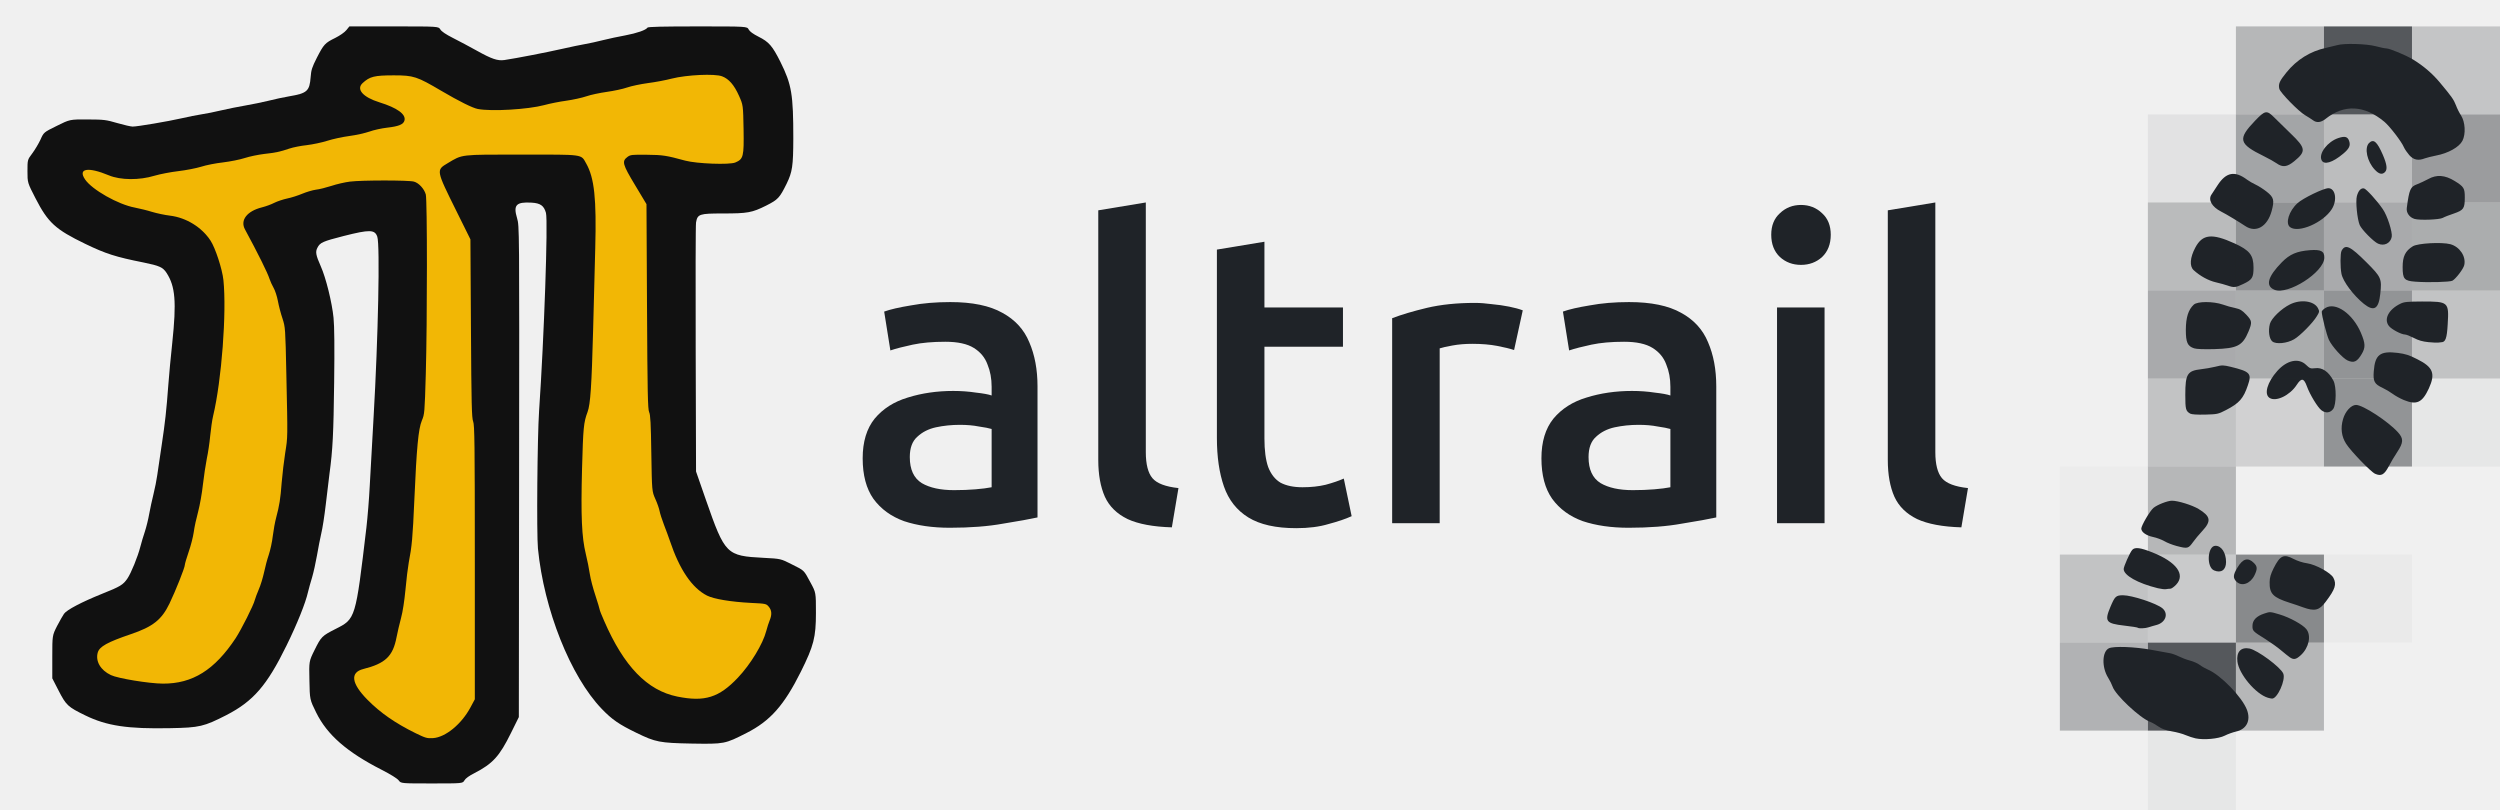
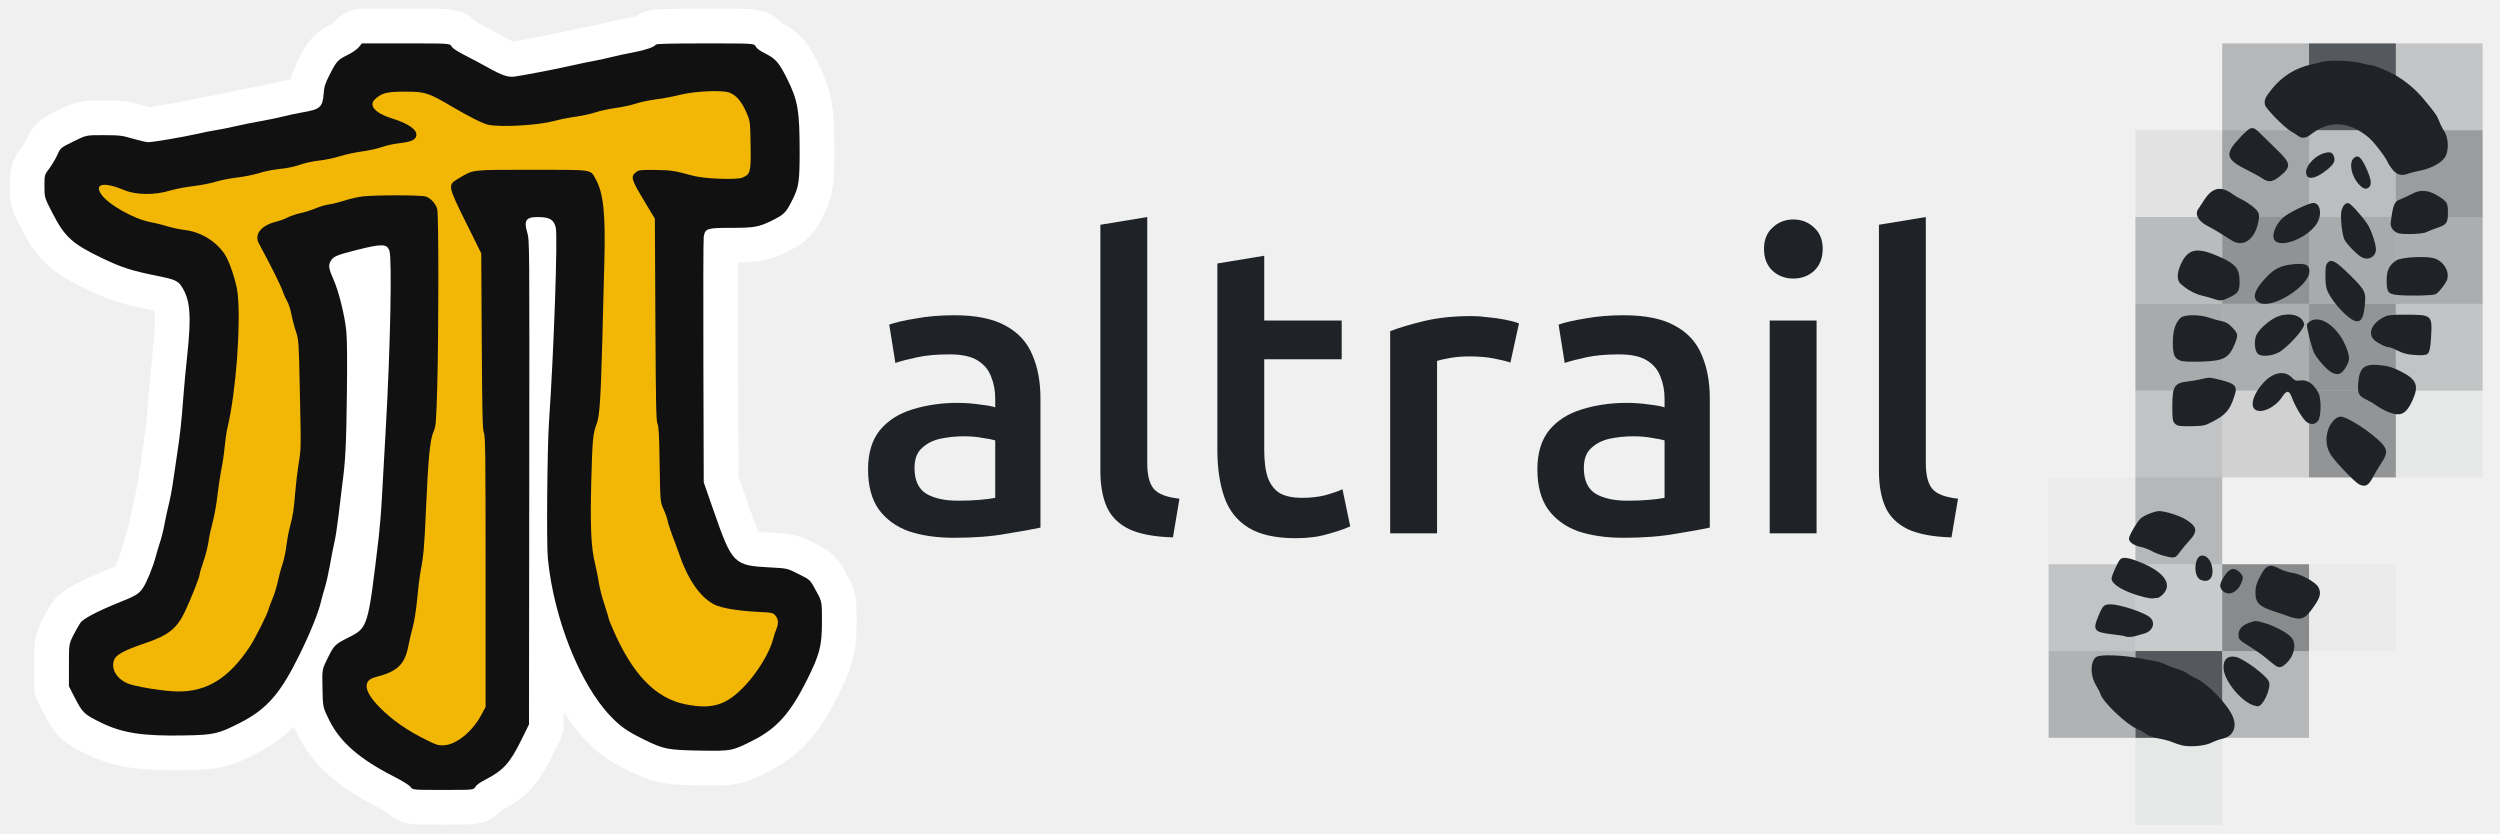
- <svg xmlns="http://www.w3.org/2000/svg" viewBox="-3 -3 284 92" width="284" height="92" role="img" aria-label="Maltrail">
+ <svg xmlns="http://www.w3.org/2000/svg" viewBox="-5 -5 288 96" width="288" height="96" role="img" aria-label="Maltrail">
  <style>.ink{fill:#1f2328}</style>
-   <path d="M42.29 85.65C42.13 85.44 41.38 84.97 40.36 84.45C36.40 82.43 34.17 80.48 32.92 77.95C32.19 76.47 32.19 76.47 32.15 74.29C32.10 72.12 32.10 72.12 32.74 70.83C33.49 69.32 33.57 69.24 35.12 68.45C37.40 67.30 37.39 67.35 38.63 56.88C38.76 55.74 38.93 53.66 39.00 52.25C39.07 50.84 39.27 47.30 39.44 44.38C39.96 35.38 40.18 24.81 39.86 23.89C39.58 23.07 39.00 23.06 36.04 23.81C33.66 24.42 33.36 24.55 33.06 25.14C32.81 25.61 32.88 25.99 33.44 27.25C34.03 28.57 34.72 31.38 34.89 33.10C34.99 34.09 35.01 36.46 34.96 40.44C34.89 46.23 34.80 48.10 34.43 50.81C34.33 51.57 34.14 53.17 34.00 54.38C33.86 55.58 33.64 57.02 33.50 57.58C33.37 58.14 33.15 59.27 33.01 60.09C32.87 60.90 32.62 62.02 32.46 62.57C32.29 63.12 32.08 63.87 31.99 64.25C31.72 65.48 30.75 67.89 29.56 70.31C27.33 74.87 25.78 76.66 22.71 78.24C20.16 79.54 19.67 79.66 16.35 79.72C11.51 79.82 9.12 79.46 6.69 78.27C4.72 77.31 4.52 77.13 3.66 75.46L2.94 74.06 L2.94 71.62C2.94 69.19 2.94 69.19 3.48 68.12C3.79 67.54 4.14 66.91 4.27 66.73C4.58 66.28 6.28 65.39 8.56 64.47C10.69 63.62 10.98 63.44 11.48 62.71C11.90 62.09 12.65 60.25 12.94 59.12C13.05 58.67 13.29 57.89 13.46 57.38C13.63 56.86 13.85 55.96 13.95 55.38C14.06 54.79 14.27 53.78 14.44 53.12C14.60 52.47 14.79 51.52 14.86 51.00C14.94 50.48 15.17 48.93 15.37 47.55C15.76 44.95 15.90 43.72 16.13 40.62C16.20 39.63 16.40 37.52 16.57 35.94C17.06 31.29 16.92 29.54 15.92 28.00C15.50 27.36 15.12 27.19 13.31 26.82C10.15 26.19 9.02 25.83 6.70 24.71C3.29 23.06 2.46 22.30 1.03 19.52C0.12 17.75 0.12 17.75 0.12 16.45C0.12 15.15 0.12 15.15 0.67 14.42C0.97 14.02 1.39 13.31 1.60 12.86C1.97 12.03 1.97 12.03 3.45 11.30C4.94 10.56 4.94 10.56 6.94 10.57C8.80 10.58 9.03 10.60 10.32 10.98C11.08 11.20 11.87 11.38 12.07 11.38C12.61 11.38 16.09 10.79 17.62 10.44C18.35 10.27 19.36 10.07 19.88 9.99C20.39 9.92 21.40 9.71 22.12 9.54C22.85 9.37 24.07 9.12 24.85 8.99C25.63 8.86 26.81 8.61 27.48 8.45C28.14 8.28 29.22 8.05 29.86 7.94C31.89 7.60 32.17 7.35 32.29 5.75C32.35 4.94 32.45 4.64 32.99 3.57C33.78 2.03 33.92 1.88 35.08 1.31C35.62 1.04 36.15 0.67 36.35 0.42L36.69 0.00 L41.75 0.00C46.81 0.00 46.81 0.00 47.02 0.34C47.15 0.57 47.64 0.90 48.45 1.31C49.13 1.65 50.36 2.31 51.19 2.77C52.86 3.70 53.53 3.93 54.30 3.82C55.71 3.61 59.14 2.94 60.81 2.56C61.84 2.33 63.05 2.07 63.50 2.00C63.95 1.92 64.85 1.73 65.50 1.56C66.15 1.40 67.29 1.15 68.03 1.02C69.36 0.77 70.39 0.41 70.55 0.14C70.61 0.04 72.27 0.00 76.25 0.00C81.87 -0.00 81.87 -0.00 82.05 0.35C82.17 0.58 82.54 0.85 83.17 1.17C84.35 1.76 84.74 2.21 85.65 4.02C86.94 6.62 87.12 7.71 87.12 12.75C87.11 15.86 87.01 16.53 86.37 17.85C85.56 19.49 85.39 19.67 84.03 20.36C82.43 21.16 81.93 21.25 79.11 21.25C76.44 21.25 76.24 21.32 76.07 22.27C76.02 22.50 76.01 28.96 76.03 36.62L76.07 50.56 L77.20 53.81C79.36 60.00 79.52 60.15 83.75 60.37C85.69 60.47 85.69 60.47 86.95 61.11C88.41 61.84 88.29 61.73 89.08 63.19C89.69 64.31 89.69 64.31 89.69 66.62C89.69 69.41 89.44 70.36 87.98 73.30C86.07 77.13 84.50 78.90 81.80 80.27C79.34 81.52 79.30 81.53 75.59 81.47C71.94 81.40 71.47 81.31 69.30 80.25C67.32 79.29 66.52 78.74 65.36 77.53C61.81 73.84 58.79 66.25 58.11 59.31C57.95 57.61 58.04 46.67 58.24 43.69C58.81 35.38 59.27 22.09 59.02 21.18C58.79 20.36 58.39 20.08 57.38 20.02C55.63 19.92 55.29 20.29 55.74 21.79C56.00 22.69 56.00 22.69 55.97 50.57L55.94 78.46 L55.05 80.26C53.74 82.92 52.98 83.75 50.89 84.83C50.31 85.12 49.88 85.43 49.76 85.65C49.56 86.00 49.56 86.00 46.05 86.00C42.55 86.00 42.55 86.00 42.29 85.65Z" fill="#111" fill-rule="evenodd" />
+   <path d="M42.29 85.65C42.13 85.44 41.38 84.97 40.36 84.45C36.40 82.43 34.17 80.48 32.92 77.95C32.19 76.47 32.19 76.47 32.15 74.29C32.10 72.12 32.10 72.12 32.74 70.83C33.49 69.32 33.57 69.24 35.12 68.45C37.40 67.30 37.39 67.35 38.63 56.88C38.76 55.74 38.93 53.66 39.00 52.25C39.07 50.84 39.27 47.30 39.44 44.38C39.96 35.38 40.18 24.81 39.86 23.89C39.58 23.07 39.00 23.06 36.04 23.81C33.66 24.42 33.36 24.55 33.06 25.14C32.81 25.61 32.88 25.99 33.44 27.25C34.03 28.57 34.72 31.38 34.89 33.10C34.99 34.09 35.01 36.46 34.96 40.44C34.89 46.23 34.80 48.10 34.43 50.81C34.33 51.57 34.14 53.17 34.00 54.38C33.86 55.58 33.64 57.02 33.50 57.58C33.37 58.14 33.15 59.27 33.01 60.09C32.87 60.90 32.62 62.02 32.46 62.57C32.29 63.12 32.08 63.87 31.99 64.25C31.72 65.48 30.75 67.89 29.56 70.31C27.33 74.87 25.78 76.66 22.71 78.24C20.16 79.54 19.67 79.66 16.35 79.72C11.51 79.82 9.12 79.46 6.69 78.27C4.72 77.31 4.52 77.13 3.66 75.46L2.94 74.06 L2.94 71.62C2.94 69.19 2.94 69.19 3.48 68.12C3.79 67.54 4.14 66.91 4.27 66.73C4.58 66.28 6.28 65.39 8.56 64.47C10.69 63.62 10.98 63.44 11.48 62.71C11.90 62.09 12.65 60.25 12.94 59.12C13.05 58.67 13.29 57.89 13.46 57.38C13.63 56.86 13.85 55.96 13.95 55.38C14.06 54.79 14.27 53.78 14.44 53.12C14.60 52.47 14.79 51.52 14.86 51.00C14.94 50.48 15.17 48.93 15.37 47.55C15.76 44.95 15.90 43.72 16.13 40.62C16.20 39.63 16.40 37.52 16.57 35.94C17.06 31.29 16.92 29.54 15.92 28.00C15.50 27.36 15.12 27.19 13.31 26.82C10.15 26.19 9.02 25.83 6.70 24.71C3.29 23.06 2.46 22.30 1.03 19.52C0.12 17.75 0.12 17.75 0.12 16.45C0.12 15.15 0.12 15.15 0.67 14.42C0.97 14.02 1.39 13.31 1.60 12.86C1.97 12.03 1.97 12.03 3.45 11.30C4.94 10.56 4.94 10.56 6.94 10.57C8.80 10.58 9.03 10.60 10.32 10.98C11.08 11.20 11.87 11.38 12.07 11.38C12.61 11.38 16.09 10.79 17.62 10.44C18.35 10.27 19.36 10.07 19.88 9.99C20.39 9.92 21.40 9.71 22.12 9.54C22.85 9.37 24.07 9.12 24.85 8.99C25.63 8.86 26.81 8.61 27.48 8.45C28.14 8.28 29.22 8.05 29.86 7.94C31.89 7.60 32.17 7.35 32.29 5.75C32.35 4.94 32.45 4.64 32.99 3.57C33.78 2.03 33.92 1.88 35.08 1.31C35.62 1.04 36.15 0.67 36.35 0.42L36.69 0.00 L41.75 0.00C46.81 0.00 46.81 0.00 47.02 0.34C47.15 0.57 47.64 0.90 48.45 1.31C49.13 1.65 50.36 2.31 51.19 2.77C52.86 3.70 53.53 3.93 54.30 3.82C55.71 3.61 59.14 2.94 60.81 2.56C61.84 2.33 63.05 2.07 63.50 2.00C63.95 1.92 64.85 1.73 65.50 1.56C66.15 1.40 67.29 1.15 68.03 1.02C69.36 0.77 70.39 0.41 70.55 0.14C70.61 0.04 72.27 0.00 76.25 0.00C81.87 -0.00 81.87 -0.00 82.05 0.35C82.17 0.58 82.54 0.85 83.17 1.17C84.35 1.76 84.74 2.21 85.65 4.02C86.94 6.62 87.12 7.71 87.12 12.75C87.11 15.86 87.01 16.53 86.37 17.85C85.56 19.49 85.39 19.67 84.03 20.36C82.43 21.16 81.93 21.25 79.11 21.25C76.44 21.25 76.24 21.32 76.07 22.27C76.02 22.50 76.01 28.96 76.03 36.62L76.07 50.56 L77.20 53.81C79.36 60.00 79.52 60.15 83.75 60.37C85.69 60.47 85.69 60.47 86.95 61.11C88.41 61.84 88.29 61.73 89.08 63.19C89.69 64.31 89.69 64.31 89.69 66.62C89.69 69.41 89.44 70.36 87.98 73.30C86.07 77.13 84.50 78.90 81.80 80.27C79.34 81.52 79.30 81.53 75.59 81.47C71.94 81.40 71.47 81.31 69.30 80.25C67.32 79.29 66.52 78.74 65.36 77.53C61.81 73.84 58.79 66.25 58.11 59.31C57.95 57.61 58.04 46.67 58.24 43.69C58.81 35.38 59.27 22.09 59.02 21.18C58.79 20.36 58.39 20.08 57.38 20.02C55.63 19.92 55.29 20.29 55.74 21.79C56.00 22.69 56.00 22.69 55.97 50.57L55.94 78.46 L55.05 80.26C53.74 82.92 52.98 83.75 50.89 84.83C50.31 85.12 49.88 85.43 49.76 85.65C49.56 86.00 49.56 86.00 46.05 86.00C42.55 86.00 42.55 86.00 42.29 85.65Z" fill="#111" fill-rule="evenodd" stroke="#fff" stroke-width="8" stroke-linejoin="round" paint-order="stroke" />
  <path d="M44.19 80.28C41.90 79.15 40.20 77.97 38.75 76.50C36.91 74.64 36.74 73.39 38.27 73.00C40.78 72.37 41.64 71.55 42.05 69.38C42.16 68.81 42.39 67.83 42.56 67.20C42.75 66.51 42.94 65.25 43.06 64.00C43.16 62.86 43.33 61.48 43.43 60.93C43.80 59.01 43.88 58.07 44.07 53.78C44.33 47.81 44.53 45.73 44.92 44.78C45.23 44.05 45.24 43.92 45.37 39.49C45.54 33.45 45.54 19.71 45.37 19.09C45.19 18.45 44.58 17.78 44.02 17.63C43.42 17.46 38.10 17.46 36.76 17.63C36.19 17.70 35.23 17.92 34.64 18.12C34.05 18.31 33.26 18.51 32.88 18.55C32.51 18.60 31.81 18.81 31.33 19.01C30.85 19.21 30.09 19.46 29.62 19.55C29.16 19.65 28.50 19.87 28.16 20.04C27.82 20.22 27.18 20.45 26.74 20.56C25.05 20.99 24.26 22.02 24.83 23.06C26.32 25.82 27.40 27.99 27.62 28.69C27.71 28.96 27.92 29.42 28.08 29.70C28.25 29.99 28.47 30.66 28.57 31.20C28.67 31.74 28.90 32.63 29.09 33.18C29.41 34.18 29.42 34.24 29.53 39.56C29.69 46.92 29.69 46.62 29.40 48.44C29.26 49.33 29.08 50.85 29.00 51.81C28.86 53.68 28.74 54.42 28.37 55.81C28.24 56.29 28.07 57.22 27.99 57.88C27.92 58.53 27.71 59.48 27.54 60.00C27.36 60.52 27.12 61.42 27.00 62.01C26.87 62.60 26.61 63.48 26.40 63.95C26.20 64.42 26.00 64.96 25.95 65.15C25.82 65.73 24.41 68.52 23.77 69.50C21.38 73.11 18.87 74.68 15.50 74.66C13.93 74.65 10.39 74.07 9.60 73.69C8.41 73.13 7.82 72.10 8.11 71.11C8.32 70.44 9.20 69.95 11.84 69.05C14.36 68.20 15.36 67.41 16.25 65.57C16.96 64.09 18.00 61.48 18.00 61.16C18.00 61.04 18.20 60.38 18.43 59.70C18.67 59.02 18.93 58.01 19.01 57.45C19.08 56.89 19.31 55.85 19.51 55.12C19.70 54.40 19.95 53.02 20.05 52.06C20.16 51.10 20.36 49.78 20.49 49.12C20.63 48.47 20.81 47.29 20.88 46.50C20.96 45.71 21.10 44.70 21.21 44.25C22.18 40.20 22.76 32.48 22.38 28.81C22.25 27.57 21.46 25.16 20.92 24.34C19.93 22.82 18.17 21.73 16.33 21.50C15.73 21.43 14.80 21.23 14.27 21.07C13.74 20.90 12.86 20.69 12.31 20.58C10.42 20.23 7.45 18.55 6.66 17.38C5.82 16.13 6.99 15.93 9.37 16.92C10.69 17.47 12.83 17.49 14.56 16.96C15.18 16.78 16.40 16.54 17.27 16.44C18.13 16.34 19.30 16.11 19.85 15.94C20.40 15.76 21.52 15.54 22.33 15.45C23.15 15.35 24.26 15.13 24.81 14.95C25.36 14.77 26.35 14.57 27.00 14.49C28.29 14.35 28.81 14.24 29.90 13.87C30.29 13.74 31.17 13.56 31.84 13.49C32.51 13.41 33.57 13.19 34.19 12.99C34.81 12.79 35.94 12.55 36.69 12.45C37.45 12.35 38.47 12.12 38.96 11.95C39.45 11.77 40.37 11.57 41.00 11.50C42.31 11.35 42.84 11.13 42.95 10.68C43.13 9.98 42.12 9.25 40.12 8.63C38.22 8.04 37.44 7.14 38.19 6.44C39.01 5.69 39.52 5.56 41.75 5.56C43.99 5.56 44.37 5.69 47.12 7.31C49.12 8.49 50.69 9.27 51.28 9.38C52.84 9.68 57.00 9.43 58.82 8.94C59.44 8.77 60.57 8.54 61.34 8.44C62.10 8.33 63.12 8.11 63.61 7.94C64.10 7.77 65.14 7.55 65.92 7.44C66.71 7.33 67.75 7.11 68.24 6.94C68.73 6.77 69.79 6.55 70.60 6.44C71.40 6.34 72.62 6.11 73.31 5.93C75.01 5.50 78.21 5.35 79.03 5.67C79.80 5.96 80.40 6.65 80.95 7.88C81.42 8.94 81.42 8.94 81.47 11.69C81.52 14.81 81.45 15.07 80.53 15.46C79.86 15.74 76.17 15.60 74.85 15.25C72.69 14.66 72.30 14.60 70.48 14.58C68.80 14.56 68.62 14.58 68.29 14.82C67.62 15.32 67.71 15.65 69.15 18.04L70.44 20.19 L70.50 31.81C70.55 41.61 70.59 43.50 70.74 43.81C70.89 44.11 70.94 45.10 70.99 48.50C71.06 52.81 71.06 52.81 71.45 53.69C71.67 54.17 71.88 54.79 71.93 55.06C71.98 55.34 72.21 56.04 72.43 56.62C72.66 57.21 72.96 58.02 73.10 58.44C74.19 61.70 75.61 63.79 77.32 64.66C78.10 65.05 80.01 65.37 82.30 65.49C83.99 65.57 84.04 65.58 84.33 65.92C84.67 66.32 84.71 66.81 84.44 67.46C84.33 67.71 84.16 68.26 84.05 68.67C83.67 70.15 82.27 72.46 80.82 73.99C78.68 76.25 77.05 76.76 73.94 76.13C70.53 75.44 67.87 72.70 65.63 67.53C65.35 66.90 65.12 66.32 65.12 66.24C65.12 66.17 64.90 65.45 64.64 64.65C64.37 63.85 64.08 62.74 64.00 62.19C63.92 61.64 63.72 60.62 63.55 59.94C63.08 58.02 62.98 55.64 63.12 50.23C63.25 45.55 63.30 45.00 63.75 43.79C64.07 42.93 64.21 40.86 64.38 34.44C64.45 31.62 64.56 27.46 64.62 25.20C64.77 19.57 64.52 17.21 63.59 15.57C62.98 14.50 63.43 14.56 56.27 14.56C49.18 14.56 49.57 14.52 47.87 15.53C46.53 16.33 46.52 16.28 48.86 21.00L50.44 24.19 L50.50 34.31C50.55 42.94 50.59 44.50 50.75 44.88C50.91 45.26 50.94 47.32 50.94 60.88L50.94 76.44 L50.44 77.37C49.42 79.27 47.60 80.76 46.19 80.85C45.50 80.89 45.34 80.84 44.19 80.28Z" fill="#f2b705" fill-rule="evenodd" />
  <g class="ink" transform="translate(93.075 -2.256) scale(0.73366)">
    <path d="m 16.128,80.704 q -4.032,0 -7.104,-1.024 -3.008,-1.088 -4.736,-3.456 -1.664,-2.368 -1.664,-6.272 0,-3.84 1.856,-6.144 1.92,-2.304 5.12,-3.264 3.264,-1.024 7.04,-1.024 1.856,0 3.52,0.256 1.728,0.192 2.432,0.448 V 58.88 q 0,-1.92 -0.64,-3.456 -0.576,-1.6 -2.112,-2.56 -1.536,-0.96 -4.416,-0.96 -2.944,0 -5.056,0.448 -2.112,0.448 -3.456,0.896 l -0.96,-6.016 q 1.408,-0.512 4.16,-0.96 2.752,-0.512 6.08,-0.512 5.12,0 8.064,1.664 2.944,1.6 4.16,4.544 1.28,2.944 1.28,6.848 v 20.288 q -1.728,0.384 -5.312,0.96 -3.52,0.64 -8.256,0.64 z m 0.64,-5.824 q 1.792,0 3.328,-0.128 1.536,-0.128 2.496,-0.32 v -9.024 q -0.64,-0.192 -1.984,-0.384 -1.28,-0.256 -2.944,-0.256 -1.92,0 -3.712,0.384 -1.728,0.384 -2.88,1.472 -1.152,1.024 -1.152,3.136 0,2.88 1.856,4.032 1.856,1.088 4.992,1.088 z" />
    <path d="m 50.496,80.64 q -4.352,-0.128 -6.848,-1.28 -2.496,-1.216 -3.52,-3.456 -1.024,-2.304 -1.024,-5.696 V 31.552 l 7.36,-1.216 v 38.656 q 0,2.816 1.024,4.032 1.024,1.216 4.032,1.536 z" />
    <path d="m 69.76,80.768 q -4.736,0 -7.424,-1.664 -2.688,-1.664 -3.776,-4.8 -1.088,-3.136 -1.088,-7.488 V 37.632 l 7.36,-1.216 v 10.176 h 12.16 v 6.08 h -12.16 V 66.88 q 0,2.752 0.576,4.416 0.64,1.664 1.92,2.432 1.344,0.704 3.392,0.704 1.984,0 3.584,-0.384 1.664,-0.448 2.816,-0.96 l 1.216,5.824 q -1.408,0.64 -3.584,1.216 -2.112,0.64 -4.992,0.64 z" />
    <path d="M 84.608,80 V 48.256 q 2.176,-0.832 5.376,-1.6 3.264,-0.768 7.424,-0.768 1.216,0 2.624,0.192 1.408,0.128 2.688,0.384 1.28,0.256 2.112,0.576 l -1.344,6.144 q -0.96,-0.32 -2.624,-0.64 -1.664,-0.32 -3.84,-0.32 -1.664,0 -3.072,0.256 -1.408,0.256 -1.984,0.448 V 80 Z" />
    <path d="m 121.227,80.704 q -4.032,0 -7.104,-1.024 -3.008,-1.088 -4.736,-3.456 -1.664,-2.368 -1.664,-6.272 0,-3.84 1.856,-6.144 1.92,-2.304 5.12,-3.264 3.264,-1.024 7.04,-1.024 1.856,0 3.52,0.256 1.728,0.192 2.432,0.448 V 58.88 q 0,-1.92 -0.64,-3.456 -0.576,-1.6 -2.112,-2.56 -1.536,-0.96 -4.416,-0.96 -2.944,0 -5.056,0.448 -2.112,0.448 -3.456,0.896 l -0.96,-6.016 q 1.408,-0.512 4.16,-0.96 2.752,-0.512 6.08,-0.512 5.12,0 8.064,1.664 2.944,1.6 4.16,4.544 1.28,2.944 1.28,6.848 v 20.288 q -1.728,0.384 -5.312,0.96 -3.52,0.64 -8.256,0.64 z m 0.64,-5.824 q 1.792,0 3.328,-0.128 1.536,-0.128 2.496,-0.32 v -9.024 q -0.64,-0.192 -1.984,-0.384 -1.28,-0.256 -2.944,-0.256 -1.92,0 -3.712,0.384 -1.728,0.384 -2.88,1.472 -1.152,1.024 -1.152,3.136 0,2.88 1.856,4.032 1.856,1.088 4.992,1.088 z" />
    <path d="M 144.202,80 V 46.592 h 7.36 V 80 Z m 3.712,-40 q -1.92,0 -3.264,-1.216 -1.344,-1.28 -1.344,-3.456 0,-2.112 1.344,-3.328 1.344,-1.28 3.264,-1.28 1.92,0 3.264,1.28 1.344,1.216 1.344,3.328 0,2.176 -1.344,3.456 -1.344,1.216 -3.264,1.216 z" />
    <path d="m 172.746,80.64 q -4.352,-0.128 -6.848,-1.28 -2.496,-1.216 -3.52,-3.456 -1.024,-2.304 -1.024,-5.696 V 31.552 l 7.36,-1.216 v 38.656 q 0,2.816 1.024,4.032 1.024,1.216 4.032,1.536 z" />
  </g>
  <path class="ink" d="M246.42 80.88C246.13 80.82 245.63 80.65 245.29 80.51C244.96 80.36 244.25 80.17 243.71 80.08C243.02 79.96 242.58 79.80 242.21 79.54C241.92 79.34 241.49 79.09 241.25 79.00C240.07 78.55 237.29 75.93 236.99 75.00C236.91 74.76 236.68 74.30 236.48 73.98C235.74 72.80 235.79 71.00 236.58 70.64C237.13 70.39 239.46 70.47 241.34 70.81C242.29 70.98 243.26 71.16 243.49 71.20C243.73 71.24 244.18 71.40 244.50 71.56C244.82 71.72 245.39 71.94 245.78 72.04C246.16 72.14 246.67 72.36 246.90 72.54C247.12 72.71 247.53 72.94 247.79 73.05C249.25 73.65 251.71 76.19 252.26 77.65C252.71 78.86 252.21 79.85 250.99 80.11C250.65 80.19 250.08 80.39 249.73 80.57C249.02 80.93 247.38 81.08 246.42 80.88Z M254.62 76.26C253.24 75.84 251.34 73.57 251.17 72.15C251.04 71.06 251.56 70.49 252.53 70.67C253.44 70.84 256.09 72.80 256.38 73.52C256.68 74.23 255.70 76.40 255.10 76.36C255.01 76.36 254.79 76.31 254.62 76.26Z M257.12 71.67C256.95 71.55 256.50 71.19 256.12 70.87C255.75 70.55 254.96 69.99 254.38 69.62C252.91 68.71 252.88 68.67 252.88 68.10C252.88 67.46 253.33 66.99 254.22 66.70C254.87 66.48 254.89 66.48 255.96 66.80C257.11 67.14 258.60 67.96 259.00 68.47C259.59 69.21 259.29 70.59 258.37 71.43C257.82 71.93 257.57 71.97 257.12 71.67Z M239.85 68.31C239.81 68.27 239.13 68.16 238.32 68.07C236.23 67.83 236.05 67.59 236.74 65.95C237.25 64.74 237.37 64.63 238.16 64.62C239.20 64.62 241.98 65.54 242.65 66.10C243.38 66.72 243.01 67.73 241.97 68.00C241.68 68.08 241.27 68.19 241.08 68.26C240.68 68.39 239.96 68.42 239.85 68.31Z M258.62 65.99C258.25 65.85 257.57 65.62 257.12 65.48C255.21 64.87 254.80 64.45 254.83 63.12C254.84 62.60 254.95 62.23 255.28 61.56C256.02 60.09 256.43 59.90 257.56 60.50C257.98 60.72 258.62 60.93 259.09 60.99C260.07 61.13 261.78 62.07 262.07 62.63C262.46 63.38 262.29 63.92 261.20 65.36C260.47 66.35 259.95 66.47 258.62 65.99Z M242.12 63.82C239.85 63.26 238.25 62.36 238.25 61.64C238.25 61.35 238.96 59.76 239.22 59.47C239.52 59.13 240.13 59.20 241.53 59.76C244.26 60.85 245.30 62.27 244.20 63.43C243.97 63.67 243.68 63.88 243.55 63.88C243.42 63.88 243.20 63.90 243.06 63.93C242.93 63.96 242.50 63.91 242.12 63.82Z M251.06 63.07C250.65 62.66 250.67 62.31 251.16 61.50C251.79 60.44 252.37 60.28 253.05 60.96C253.44 61.35 253.46 61.63 253.11 62.35C252.64 63.32 251.65 63.66 251.06 63.07Z M248.52 61.80C247.62 61.43 247.76 59.00 248.68 59.00C249.36 59.00 249.88 59.80 249.88 60.85C249.88 61.74 249.32 62.14 248.52 61.80Z M244.25 59.02C243.80 58.90 243.18 58.66 242.88 58.48C242.57 58.30 241.98 58.08 241.58 58.00C240.81 57.84 240.25 57.44 240.25 57.05C240.25 56.71 241.23 55.04 241.63 54.70C242.06 54.34 243.24 53.88 243.73 53.88C244.42 53.88 246.03 54.38 246.76 54.82C248.14 55.66 248.23 56.19 247.18 57.32C246.80 57.73 246.33 58.29 246.13 58.58C245.59 59.33 245.51 59.35 244.25 59.02Z M266.81 50.82C266.33 50.61 264.05 48.25 263.52 47.41C262.99 46.59 262.87 45.62 263.17 44.61C263.42 43.73 264.09 43.00 264.65 43.00C265.43 43.00 268.28 44.86 269.41 46.11C270.06 46.83 270.04 47.27 269.32 48.36C269.02 48.81 268.59 49.53 268.37 49.96C267.85 50.94 267.51 51.13 266.81 50.82Z M245.81 43.99C245.30 43.69 245.25 43.51 245.25 41.85C245.25 39.48 245.48 39.12 247.06 38.94C247.48 38.90 248.19 38.77 248.66 38.66C249.45 38.46 249.56 38.47 250.41 38.67C252.62 39.21 252.82 39.43 252.36 40.76C251.85 42.28 251.38 42.80 249.88 43.58C248.97 44.05 248.89 44.06 247.50 44.10C246.58 44.12 245.97 44.08 245.81 43.99Z M260.72 43.61C260.29 43.29 259.40 41.82 259.06 40.88C258.72 39.94 258.44 39.90 257.90 40.73C257.13 41.92 255.54 42.68 254.82 42.20C254.17 41.78 254.56 40.42 255.70 39.14C256.80 37.91 258.13 37.63 258.97 38.45C259.40 38.86 259.48 38.89 259.98 38.83C260.80 38.71 261.53 39.21 262.08 40.25C262.43 40.92 262.41 42.97 262.05 43.46C261.72 43.91 261.19 43.97 260.72 43.61Z M270.07 42.44C269.66 42.27 269.10 41.96 268.82 41.75C268.54 41.54 268.02 41.23 267.66 41.06C266.73 40.63 266.57 40.33 266.66 39.18C266.80 37.28 267.38 36.84 269.39 37.09C270.25 37.20 270.69 37.34 271.59 37.80C273.40 38.70 273.69 39.43 272.92 41.12C272.17 42.75 271.53 43.04 270.07 42.44Z M263.69 37.95C263.13 37.70 261.91 36.35 261.56 35.60C261.30 35.02 260.75 32.86 260.75 32.41C260.75 32.32 260.93 32.13 261.16 31.99C262.32 31.27 264.27 32.63 265.20 34.81C265.71 36.01 265.73 36.47 265.30 37.20C264.77 38.10 264.41 38.27 263.69 37.95Z M246.25 36.57C245.50 36.32 245.31 35.91 245.31 34.46C245.32 33.06 245.59 32.19 246.21 31.61C246.62 31.22 248.41 31.22 249.52 31.60C249.90 31.74 250.53 31.92 250.91 31.99C251.49 32.12 251.69 32.24 252.18 32.75C252.84 33.46 252.86 33.61 252.43 34.66C251.75 36.28 251.17 36.58 248.55 36.66C247.37 36.69 246.50 36.66 246.25 36.57Z M255.14 35.79C254.78 35.50 254.65 34.58 254.86 33.79C255.03 33.16 256.15 32.07 257.14 31.58C258.36 30.97 259.89 31.18 260.32 32.01C260.50 32.37 260.50 32.42 260.20 32.91C259.76 33.66 258.29 35.15 257.61 35.54C256.81 36.01 255.56 36.13 255.14 35.79Z M272.88 35.87C272.19 35.80 271.74 35.67 271.21 35.39C270.80 35.18 270.35 35.00 270.20 35.00C269.79 35.00 268.66 34.40 268.38 34.03C267.77 33.26 268.35 32.14 269.69 31.50C270.11 31.29 270.48 31.26 272.14 31.25C275.15 31.25 275.21 31.29 275.06 33.82C274.97 35.45 274.81 35.88 274.32 35.88C274.23 35.88 274.07 35.90 273.98 35.92C273.89 35.94 273.39 35.92 272.88 35.87Z M265.54 31.52C264.34 30.55 263.16 28.97 262.99 28.10C262.84 27.34 262.85 25.78 263.00 25.49C263.43 24.69 263.97 24.94 265.83 26.80C267.51 28.48 267.59 28.65 267.40 30.38C267.22 32.11 266.69 32.43 265.54 31.52Z M255.38 29.92C254.32 29.49 254.61 28.43 256.22 26.79C257.13 25.87 257.91 25.54 259.41 25.42C260.68 25.33 261.06 25.53 261.04 26.30C260.99 27.94 256.91 30.54 255.38 29.92Z M250.06 29.44C249.79 29.34 249.18 29.18 248.72 29.07C247.88 28.88 246.92 28.35 246.20 27.69C245.71 27.24 245.78 26.26 246.39 25.12C247.20 23.60 248.27 23.48 250.82 24.64C252.56 25.43 253.00 25.98 253.00 27.40C253.00 28.54 252.85 28.78 251.83 29.26C250.97 29.67 250.78 29.69 250.06 29.44Z M271.41 29.00C270.12 28.91 269.94 28.71 269.94 27.33C269.94 26.13 270.24 25.51 271.09 24.98C271.65 24.63 274.37 24.48 275.36 24.74C276.42 25.03 277.16 26.13 276.94 27.11C276.85 27.54 275.98 28.68 275.59 28.89C275.31 29.04 272.83 29.11 271.41 29.00Z M267.15 24.68C266.64 24.46 265.28 23.08 265.06 22.56C264.78 21.89 264.58 19.87 264.74 19.28C264.91 18.66 265.19 18.35 265.54 18.40C265.79 18.44 267.00 19.76 267.68 20.75C268.20 21.49 268.80 23.37 268.70 23.91C268.56 24.63 267.85 24.99 267.15 24.68Z M252.05 22.67C251.36 22.21 249.91 21.33 249.31 21.03C248.27 20.50 247.82 19.70 248.22 19.11C248.34 18.93 248.66 18.45 248.92 18.04C249.89 16.55 250.88 16.37 252.28 17.42C252.50 17.58 252.94 17.84 253.25 17.98C253.56 18.12 254.12 18.48 254.50 18.78C255.31 19.42 255.39 19.74 255.06 20.97C254.57 22.76 253.27 23.50 252.05 22.67Z M257.16 22.81C256.58 22.39 257.02 20.96 258.00 20.08C258.62 19.51 260.97 18.38 261.50 18.38C262.31 18.38 262.54 19.74 261.89 20.76C260.92 22.29 258.12 23.51 257.16 22.81Z M271.29 21.87C270.71 21.69 270.34 21.17 270.41 20.63C270.69 18.50 270.82 18.21 271.59 17.93C271.92 17.80 272.48 17.54 272.85 17.34C273.80 16.81 274.75 16.88 275.85 17.56C276.90 18.21 277.00 18.37 277.00 19.43C277.00 20.69 276.87 20.87 275.75 21.26C275.23 21.43 274.67 21.65 274.50 21.75C274.12 21.96 271.86 22.04 271.29 21.87Z M266.78 16.28C265.90 15.35 265.57 13.81 266.12 13.25C266.64 12.74 267.03 13.08 267.69 14.59C268.16 15.69 268.23 16.25 267.93 16.55C267.61 16.87 267.25 16.78 266.78 16.28Z M255.62 15.55C255.38 15.38 254.74 15.02 254.19 14.75C251.31 13.34 251.17 12.81 253.17 10.72C254.31 9.53 254.50 9.49 255.35 10.34C255.68 10.67 256.52 11.49 257.21 12.16C258.95 13.83 259.00 14.19 257.62 15.32C256.81 15.98 256.31 16.04 255.62 15.55Z M260.73 15.19C260.38 14.43 261.41 13.09 262.64 12.68C263.38 12.44 263.69 12.52 263.86 13.01C264.04 13.53 263.88 13.88 263.19 14.46C261.96 15.49 260.99 15.77 260.73 15.19Z M270.70 14.63C270.46 14.35 270.18 13.95 270.08 13.72C269.82 13.09 268.47 11.34 267.86 10.83C265.59 8.94 263.30 8.82 261.19 10.50C260.65 10.93 260.17 10.98 259.74 10.65C259.57 10.52 259.18 10.28 258.88 10.10C258.14 9.68 256.04 7.53 255.93 7.09C255.80 6.55 255.95 6.20 256.74 5.23C257.91 3.78 259.46 2.82 261.22 2.44C261.68 2.34 262.26 2.20 262.50 2.13C263.26 1.90 265.82 1.97 266.88 2.25C267.39 2.39 267.94 2.50 268.09 2.50C268.47 2.50 270.34 3.28 271.15 3.78C272.30 4.48 273.34 5.38 274.15 6.35C275.52 7.99 275.74 8.30 276.00 8.97C276.13 9.33 276.39 9.84 276.57 10.11C277.05 10.84 277.13 12.23 276.73 13.00C276.36 13.71 275.12 14.41 273.74 14.67C273.23 14.77 272.65 14.92 272.46 14.99C271.72 15.28 271.19 15.17 270.70 14.63Z" fill-rule="evenodd" />
  <g class="ink">
    <rect x="251" y="0" width="10" height="10" opacity="0.28" />
    <rect x="261" y="0" width="10" height="10" opacity="0.74" />
    <rect x="271" y="0" width="10" height="10" opacity="0.21" />
    <rect x="241" y="10" width="10" height="10" opacity="0.07" />
    <rect x="251" y="10" width="10" height="10" opacity="0.37" />
    <rect x="261" y="10" width="10" height="10" opacity="0.25" />
    <rect x="271" y="10" width="10" height="10" opacity="0.41" />
    <rect x="241" y="20" width="10" height="10" opacity="0.26" />
    <rect x="251" y="20" width="10" height="10" opacity="0.46" />
    <rect x="261" y="20" width="10" height="10" opacity="0.34" />
    <rect x="271" y="20" width="10" height="10" opacity="0.33" />
    <rect x="241" y="30" width="10" height="10" opacity="0.34" />
    <rect x="251" y="30" width="10" height="10" opacity="0.33" />
    <rect x="261" y="30" width="10" height="10" opacity="0.45" />
    <rect x="271" y="30" width="10" height="10" opacity="0.22" />
    <rect x="241" y="40" width="10" height="10" opacity="0.22" />
    <rect x="251" y="40" width="10" height="10" opacity="0.15" />
    <rect x="261" y="40" width="10" height="10" opacity="0.45" />
    <rect x="271" y="40" width="10" height="10" opacity="0.05" />
    <rect x="231" y="50" width="10" height="10" opacity="0.02" />
    <rect x="241" y="50" width="10" height="10" opacity="0.28" />
    <rect x="231" y="60" width="10" height="10" opacity="0.22" />
    <rect x="241" y="60" width="10" height="10" opacity="0.19" />
    <rect x="251" y="60" width="10" height="10" opacity="0.50" />
    <rect x="261" y="60" width="10" height="10" opacity="0.03" />
    <rect x="231" y="70" width="10" height="10" opacity="0.30" />
    <rect x="241" y="70" width="10" height="10" opacity="0.74" />
    <rect x="251" y="70" width="10" height="10" opacity="0.28" />
    <rect x="241" y="80" width="10" height="10" opacity="0.05" />
  </g>
</svg>
